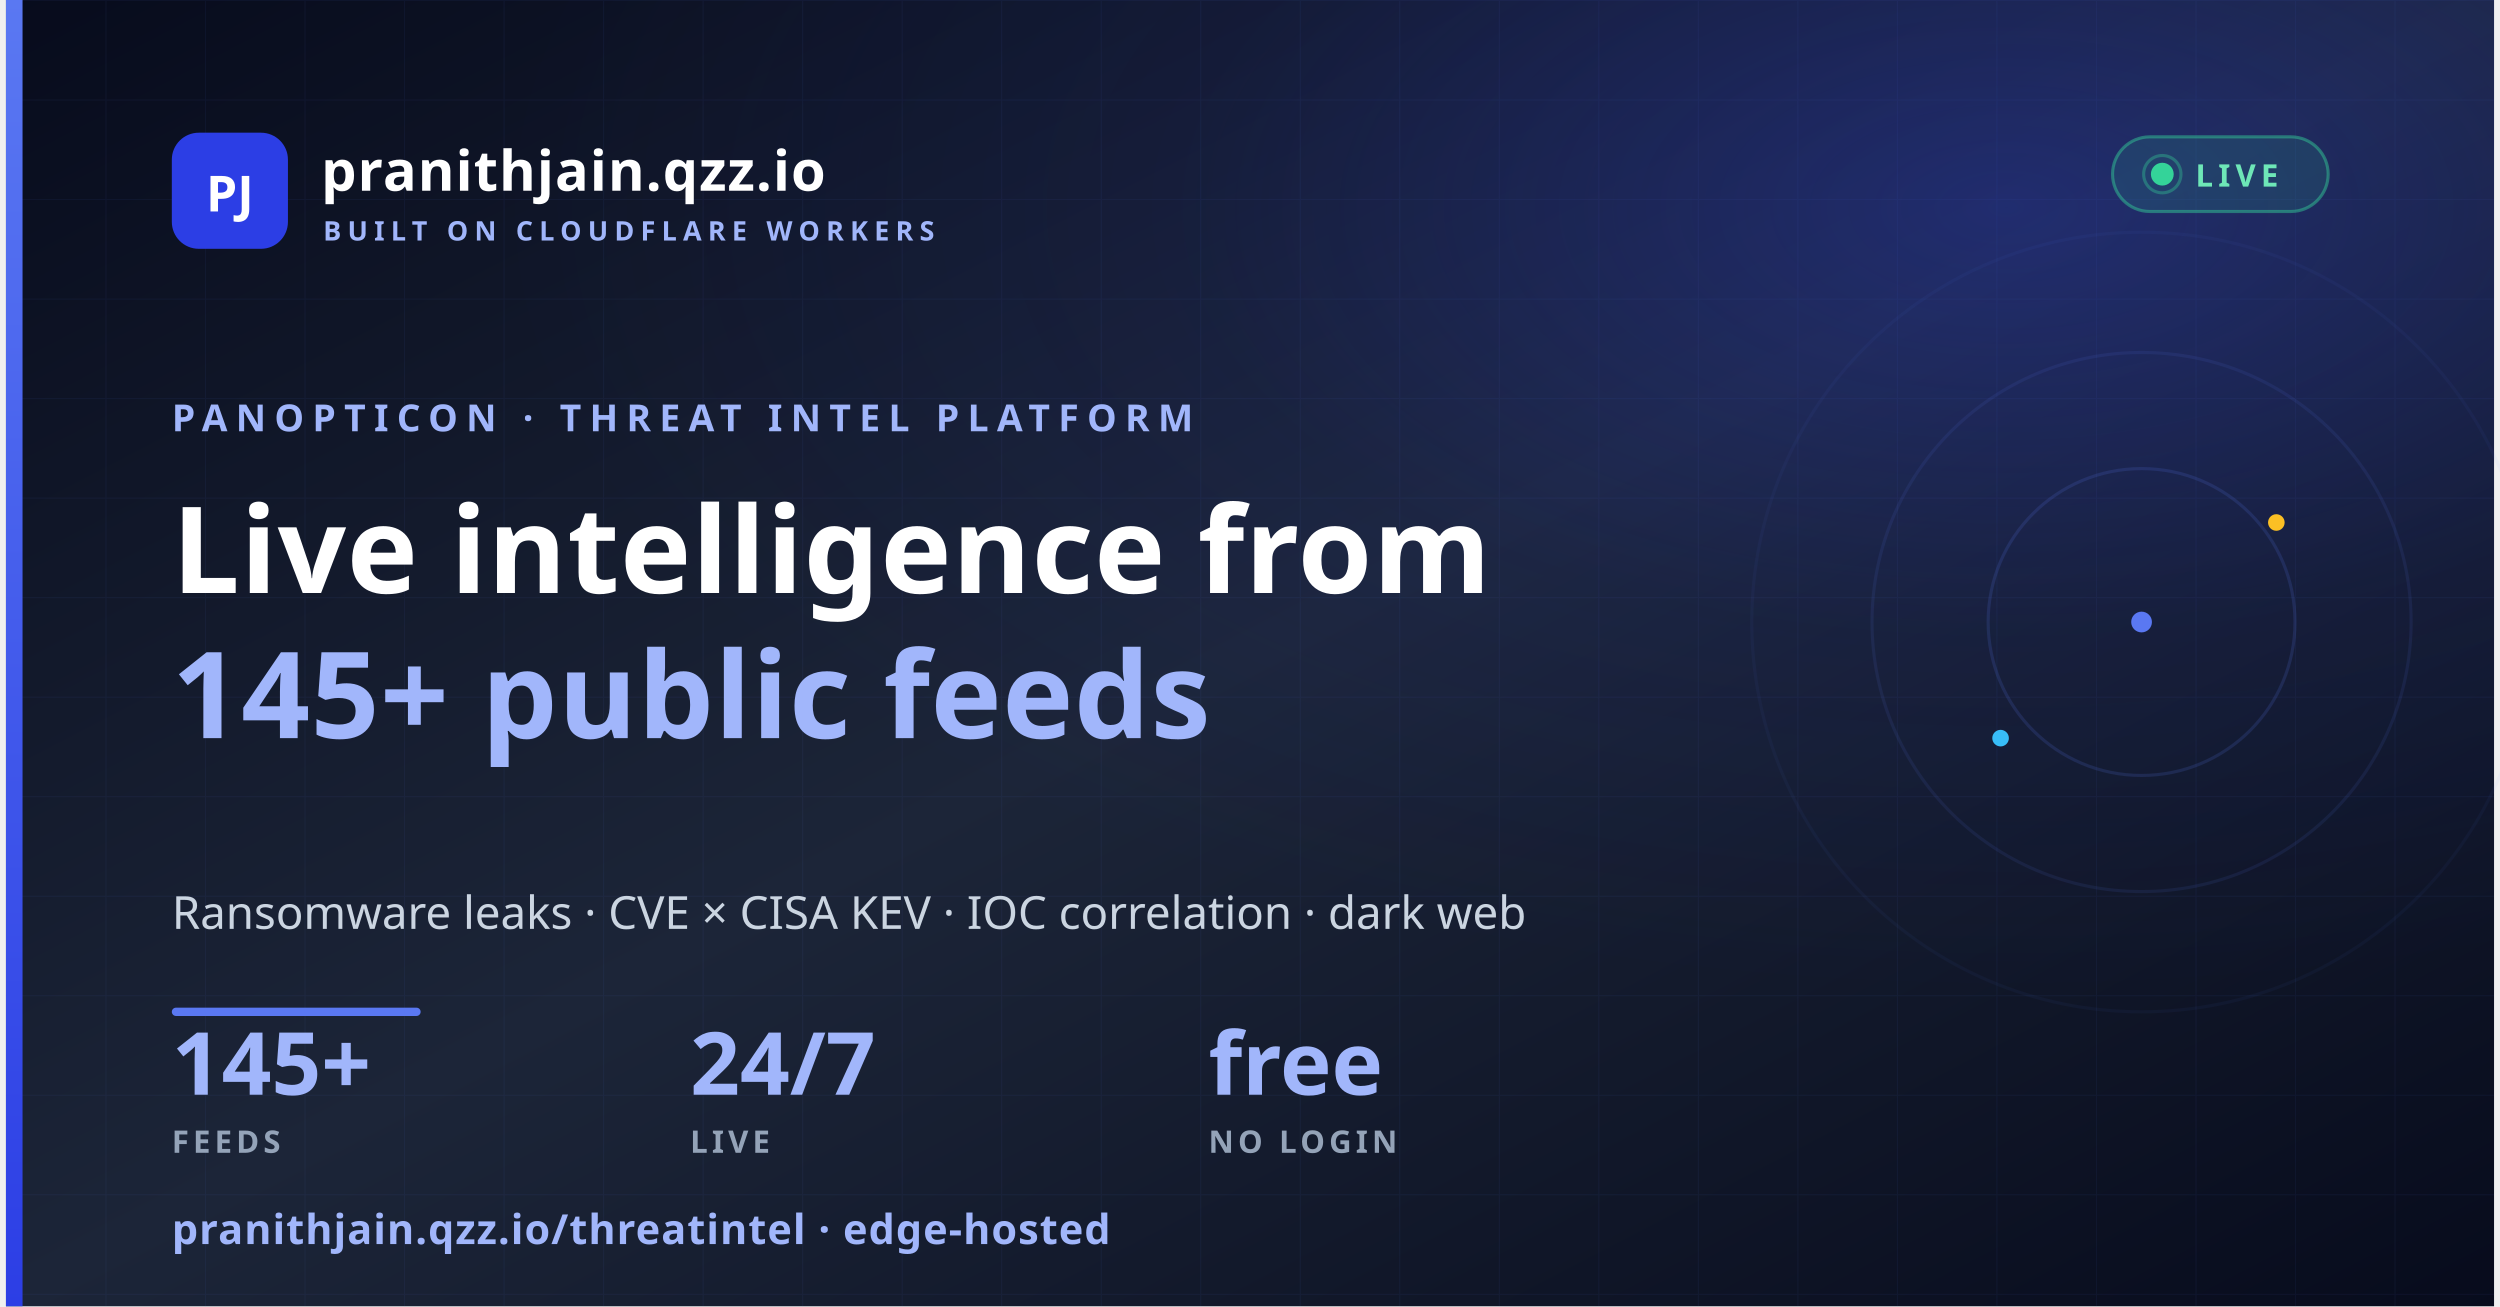
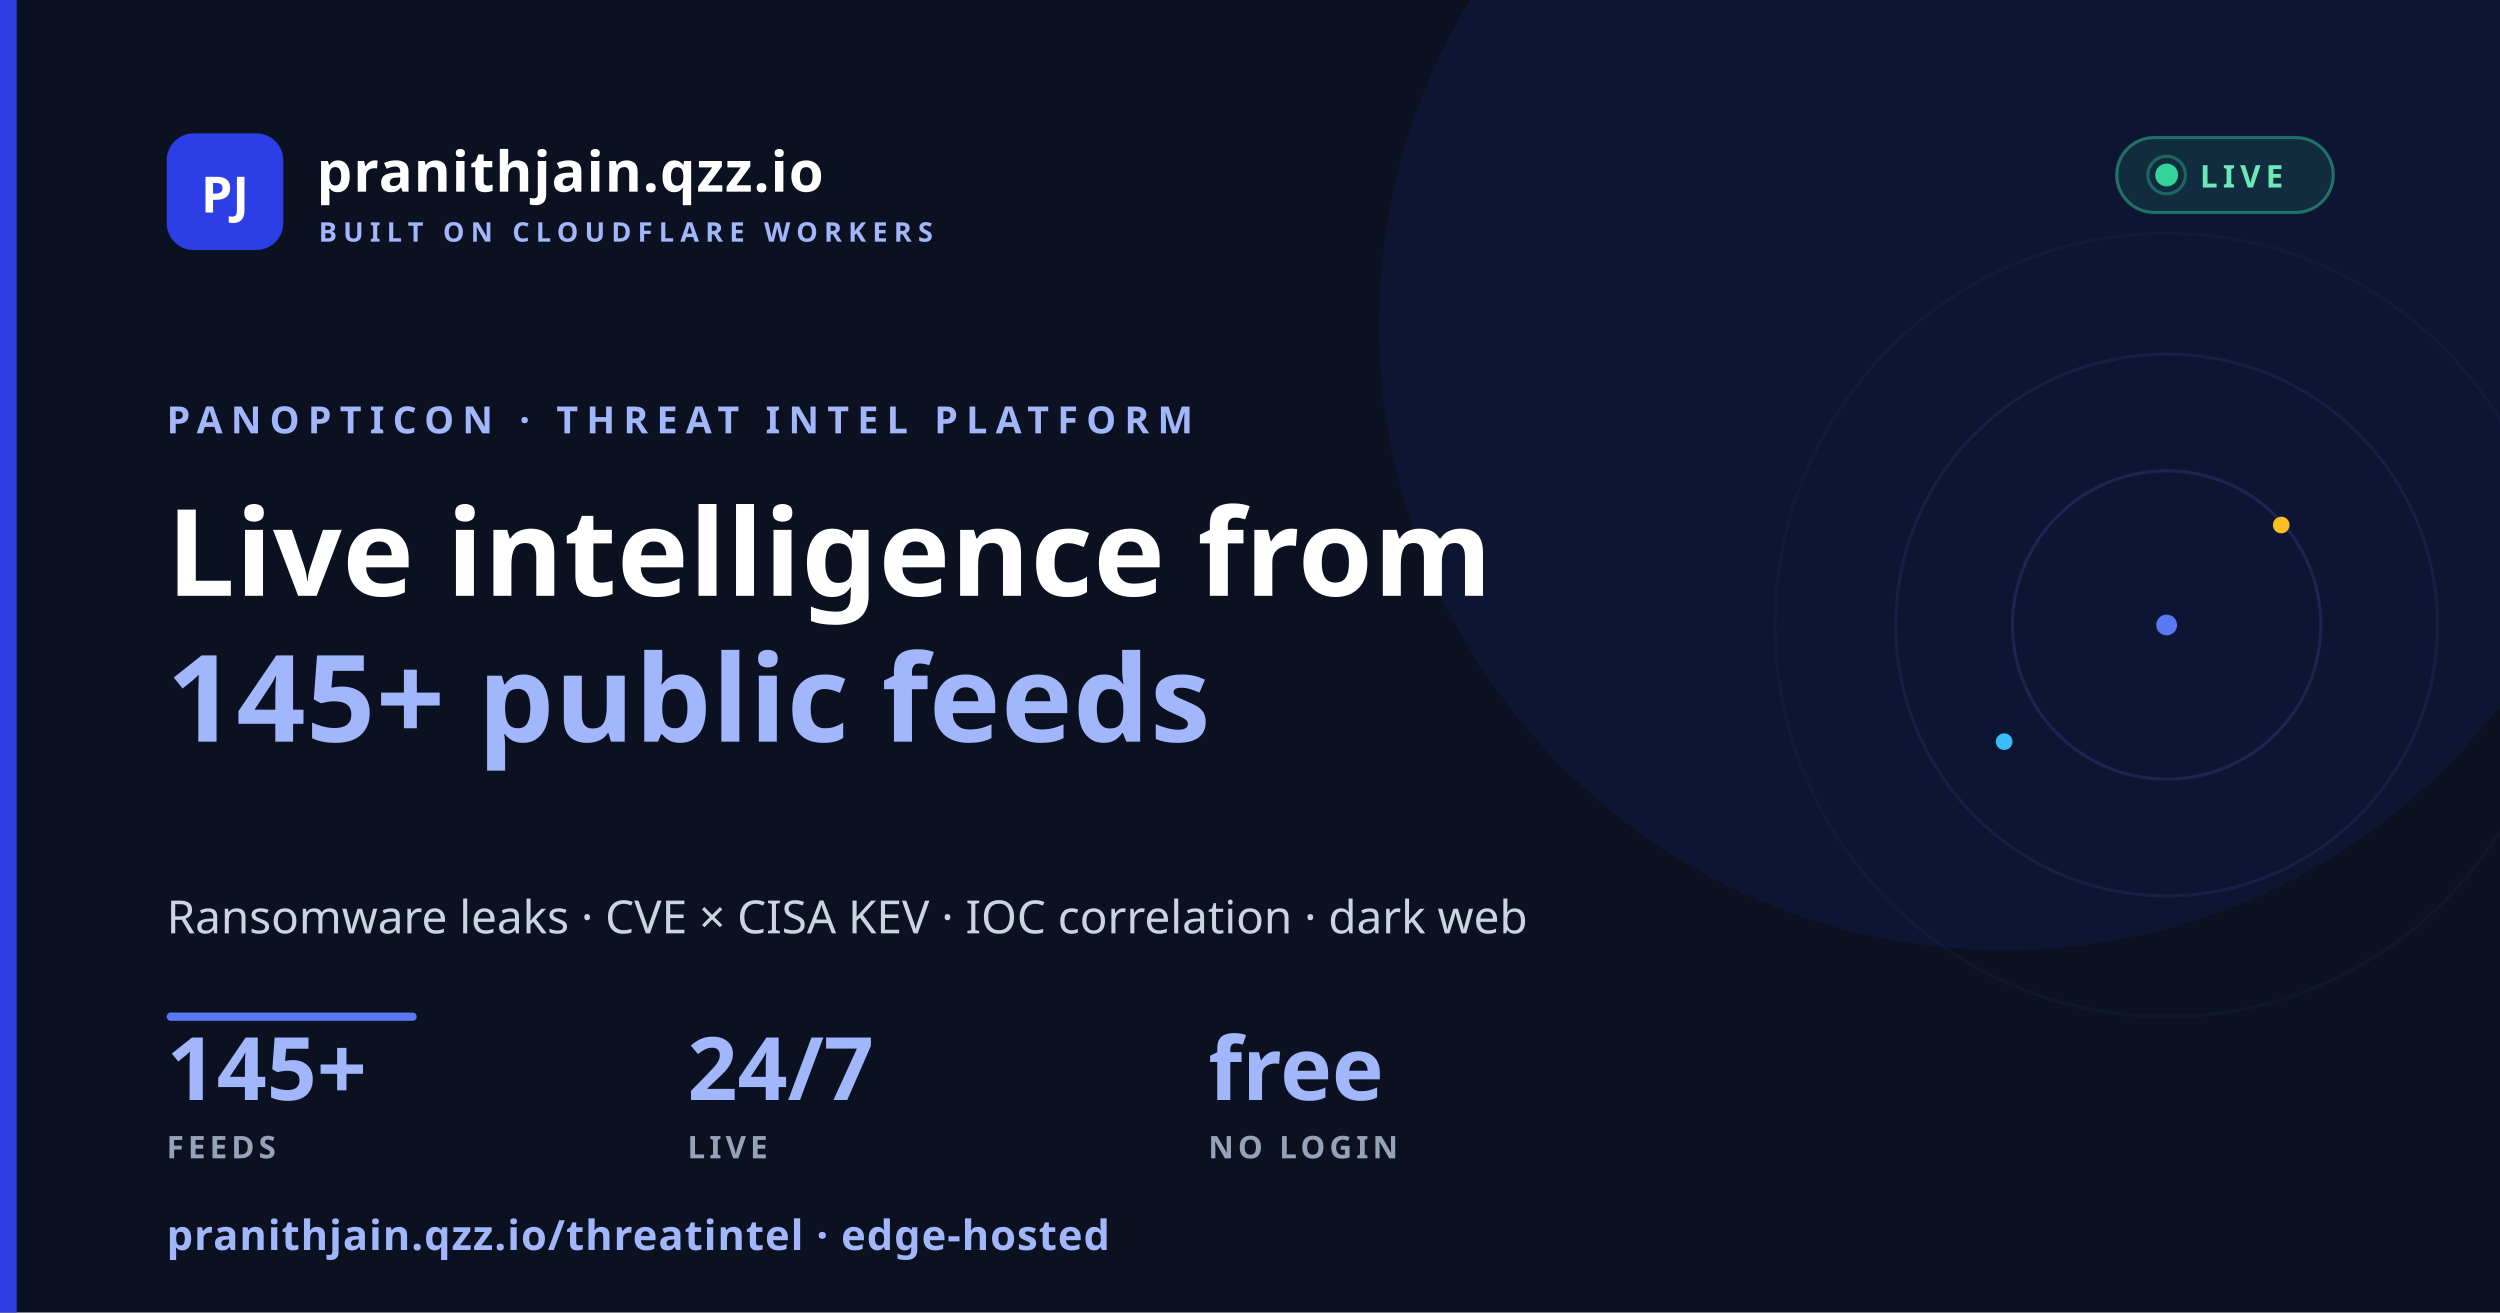
- <svg xmlns="http://www.w3.org/2000/svg" width="800" height="418" viewBox="0 0 1200 630" font-family="'Hanken Grotesk', system-ui, sans-serif">
-   <defs>
-     <linearGradient id="bg" x1="0" y1="0" x2="1" y2="1">
-       <stop offset="0%" stop-color="#070b1c" />
-       <stop offset="50%" stop-color="#1c2538" />
-       <stop offset="100%" stop-color="#070b1c" />
-     </linearGradient>
-     <radialGradient id="glow" cx="80%" cy="16%" r="60%">
-       <stop offset="0%" stop-color="#2c3ee5" stop-opacity="0.32" />
-       <stop offset="55%" stop-color="#2c3ee5" stop-opacity="0.07" />
-       <stop offset="100%" stop-color="#2c3ee5" stop-opacity="0" />
-     </radialGradient>
-     <linearGradient id="bar" x1="0" y1="0" x2="0" y2="1">
-       <stop offset="0%" stop-color="#5a78f2" />
-       <stop offset="100%" stop-color="#2c3ee5" />
-     </linearGradient>
-     <pattern id="grid" width="48" height="48" patternUnits="userSpaceOnUse">
-       <path d="M 48 0 L 0 0 0 48" fill="none" stroke="#5a78f2" stroke-opacity="0.06" stroke-width="1" />
-     </pattern>
-   </defs>
-   <rect width="1200" height="630" fill="url(#bg)" />
-   <rect width="1200" height="630" fill="url(#grid)" />
-   <rect width="1200" height="630" fill="url(#glow)" />
+ <svg xmlns="http://www.w3.org/2000/svg" width="1200" height="630" viewBox="0 0 1200 630" font-family="'Hanken Grotesk', system-ui, sans-serif">
+   <rect width="1200" height="630" fill="#0b1120" />
+   <circle cx="962" cy="156" r="300" fill="#2c3ee5" opacity="0.10" />
  <g stroke="#5a78f2" fill="none">
-     <circle cx="1030" cy="300" r="74" stroke-opacity="0.16" stroke-width="1.5" />
-     <circle cx="1030" cy="300" r="130" stroke-opacity="0.10" stroke-width="1.5" />
-     <circle cx="1030" cy="300" r="188" stroke-opacity="0.05" stroke-width="1.5" />
+     <circle cx="1040" cy="300" r="74" stroke-opacity="0.16" stroke-width="1.5" />
+     <circle cx="1040" cy="300" r="130" stroke-opacity="0.10" stroke-width="1.5" />
+     <circle cx="1040" cy="300" r="188" stroke-opacity="0.05" stroke-width="1.5" />
  </g>
-   <circle cx="1030" cy="300" r="5" fill="#5a78f2" />
+   <circle cx="1040" cy="300" r="5" fill="#5a78f2" />
  <circle cx="1095" cy="252" r="4" fill="#fbbf24" />
  <circle cx="962" cy="356" r="4" fill="#38bdf8" />
-   <rect x="0" y="0" width="8" height="630" fill="url(#bar)" />
+   <rect x="0" y="0" width="8" height="630" fill="#2c3ee5" />
  <rect x="80" y="64" width="56" height="56" rx="13" fill="#2c3ee5" />
  <text x="108" y="102" text-anchor="middle" font-size="24" font-weight="800" fill="#ffffff">PJ</text>
  <text x="152" y="92" font-size="27" font-weight="800" letter-spacing="0.5" fill="#ffffff">pranithjain.qzz.io</text>
  <text x="153" y="116" font-size="13" font-weight="700" letter-spacing="3" fill="#a1b6fb">BUILT ON CLOUDFLARE WORKERS</text>
  <g>
    <rect x="1016" y="66" width="104" height="36" rx="18" fill="#34d399" fill-opacity="0.12" stroke="#34d399" stroke-opacity="0.45" stroke-width="1.5" />
    <circle cx="1040" cy="84" r="5.5" fill="#34d399" />
    <circle cx="1040" cy="84" r="9" fill="none" stroke="#34d399" stroke-opacity="0.35" stroke-width="1.5" />
    <text x="1056" y="90" font-size="15" font-weight="800" letter-spacing="2.5" fill="#6ee7b7">LIVE</text>
  </g>
  <text x="80" y="208" font-size="18" font-weight="800" letter-spacing="4" fill="#a1b6fb">PANOPTICON · THREAT INTEL PLATFORM</text>
  <text x="80" y="286" font-size="58" font-weight="800" letter-spacing="0.3" fill="#ffffff">Live intelligence from</text>
  <text x="80" y="356" font-size="58" font-weight="800" letter-spacing="0.3" fill="#a1b6fb">145+ public feeds</text>
  <text x="80" y="448" font-size="22" font-weight="400" fill="#cbd5e1">Ransomware leaks · CVE × CISA KEV · IOC correlation · dark web</text>
  <rect x="80" y="486" width="120" height="4" rx="2" fill="#5a78f2" />
  <text x="80" y="528" font-size="42" font-weight="800" fill="#a1b6fb">145+</text>
  <text x="80" y="556" font-size="15" font-weight="600" letter-spacing="2" fill="#94a3b8">FEEDS</text>
  <text x="330" y="528" font-size="42" font-weight="800" fill="#a1b6fb">24/7</text>
  <text x="330" y="556" font-size="15" font-weight="600" letter-spacing="2" fill="#94a3b8">LIVE</text>
  <text x="580" y="528" font-size="42" font-weight="800" fill="#a1b6fb">free</text>
  <text x="580" y="556" font-size="15" font-weight="600" letter-spacing="2" fill="#94a3b8">NO LOGIN</text>
  <text x="80" y="600" font-size="20" font-weight="700" letter-spacing="0.5" fill="#94a3b8">
    <tspan fill="#a1b6fb" font-weight="800">pranithjain.qzz.io/threatintel  ·  edge-hosted</tspan>
  </text>
</svg>
